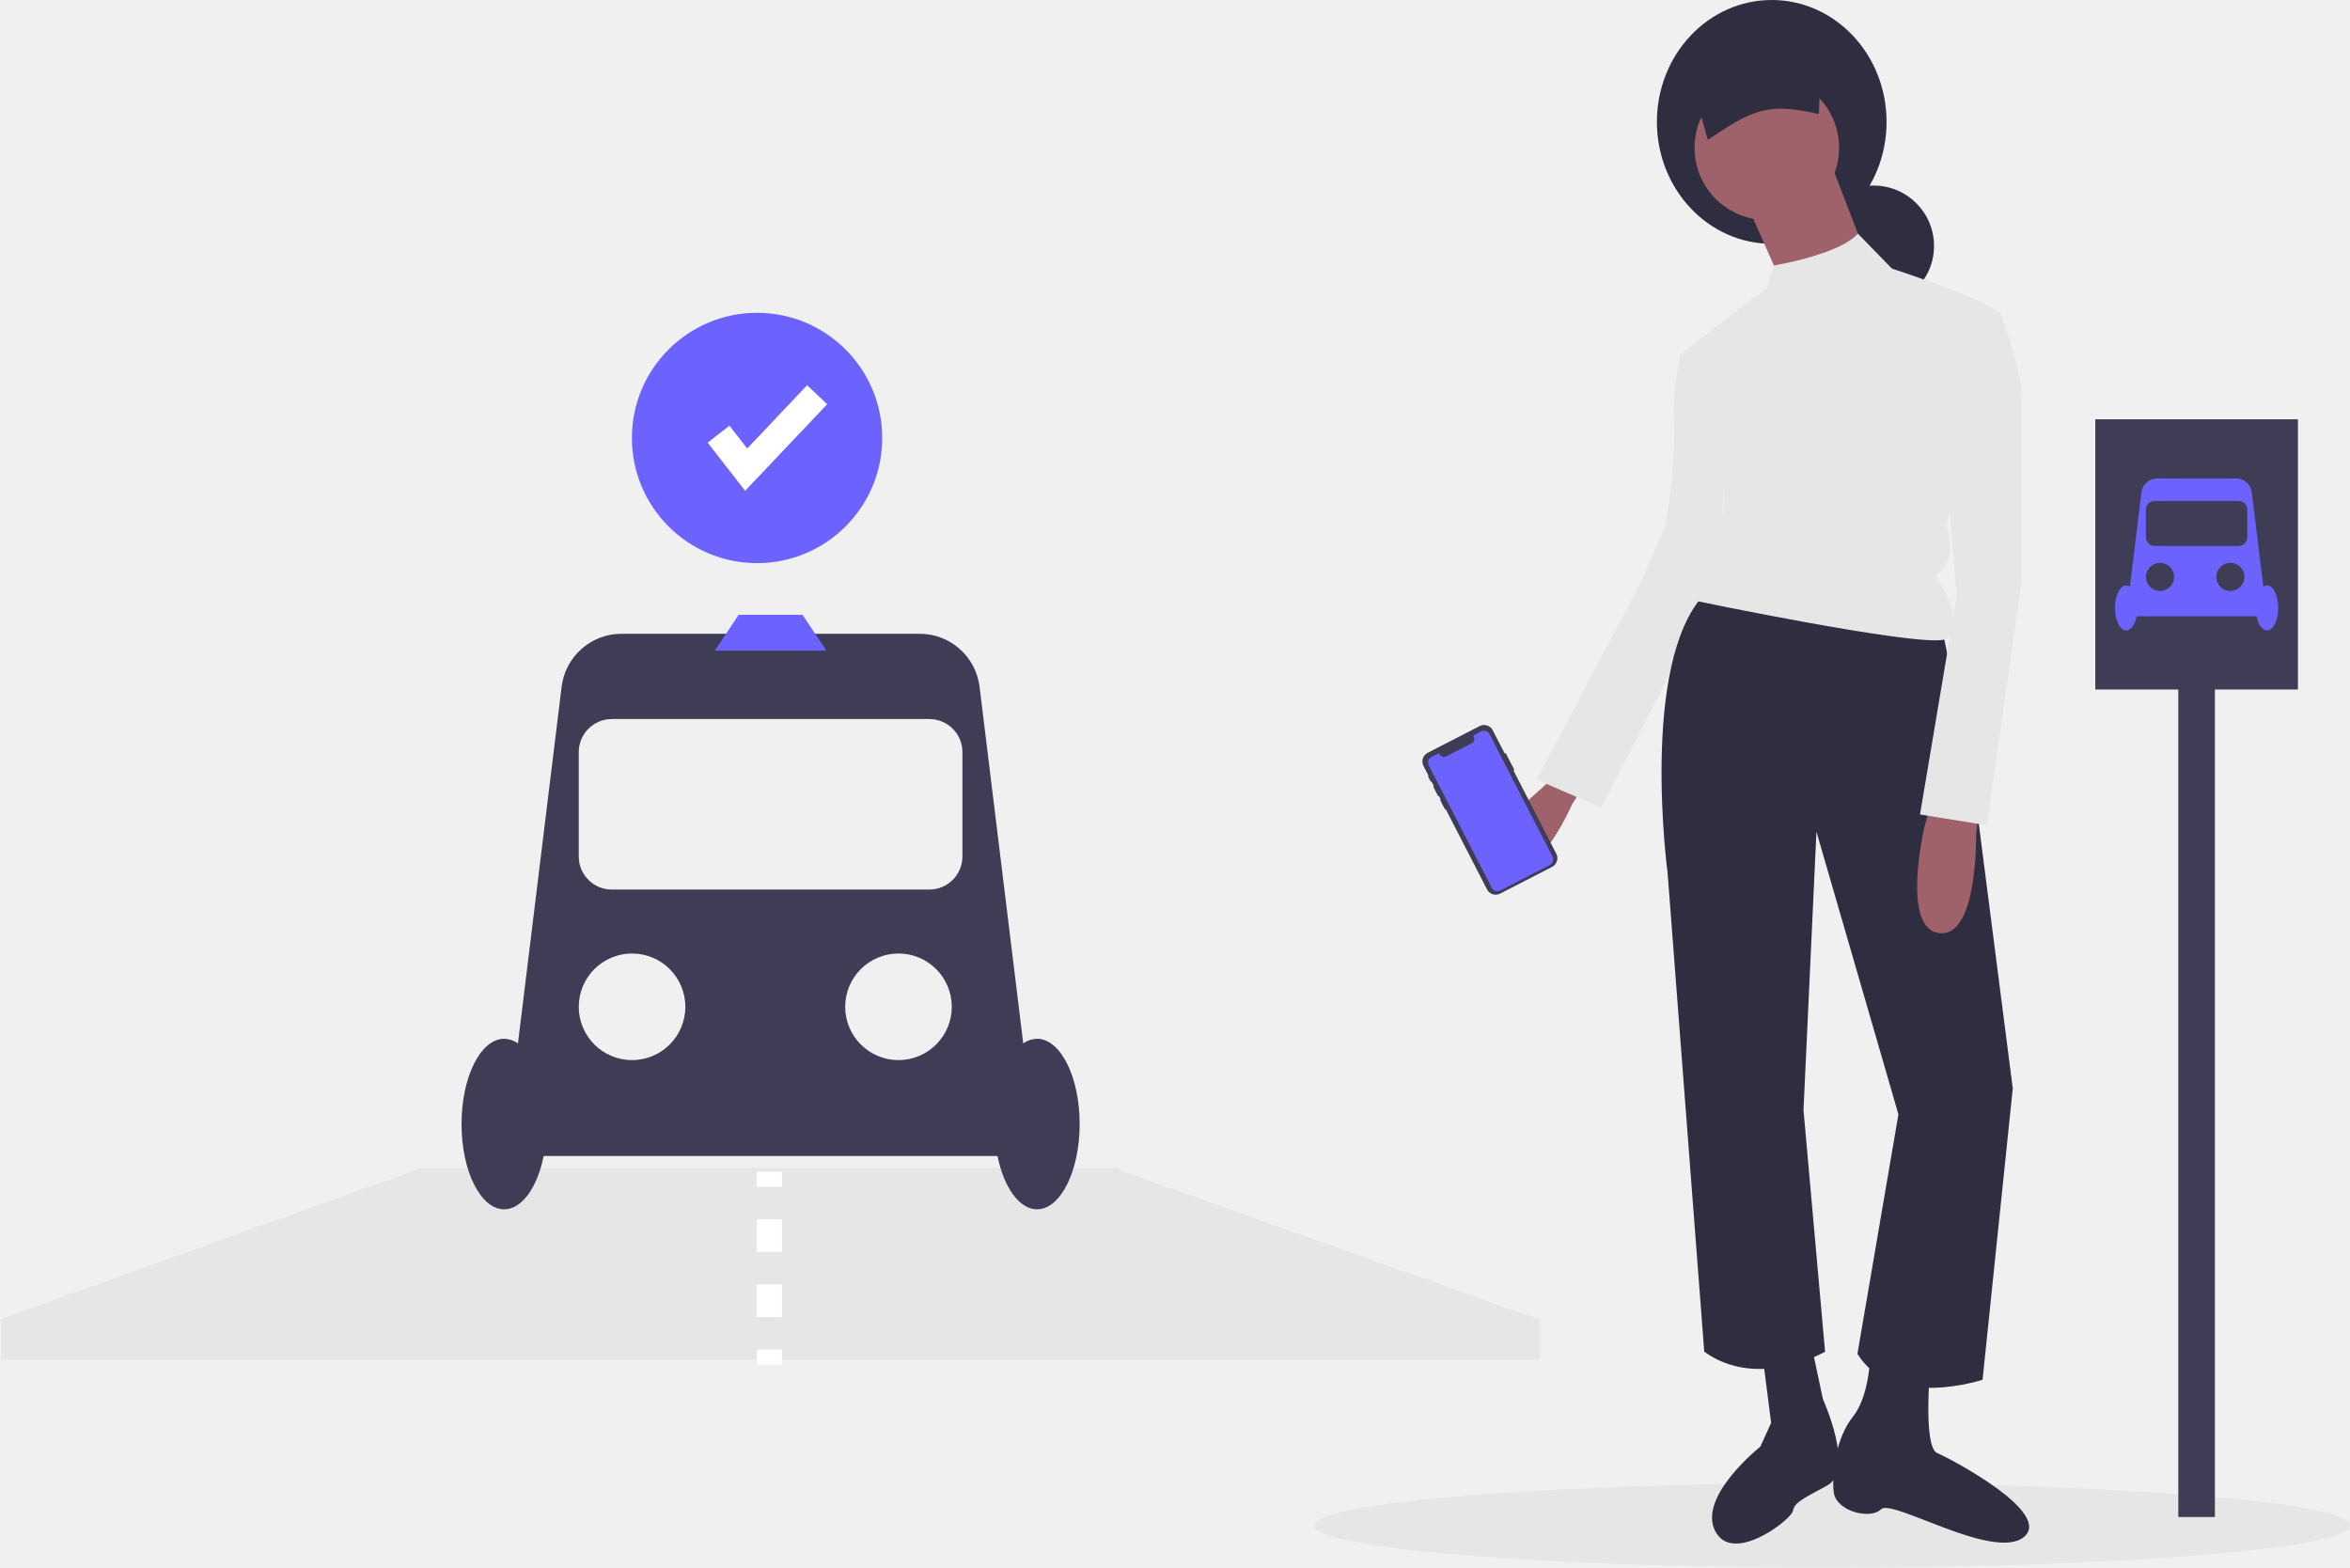
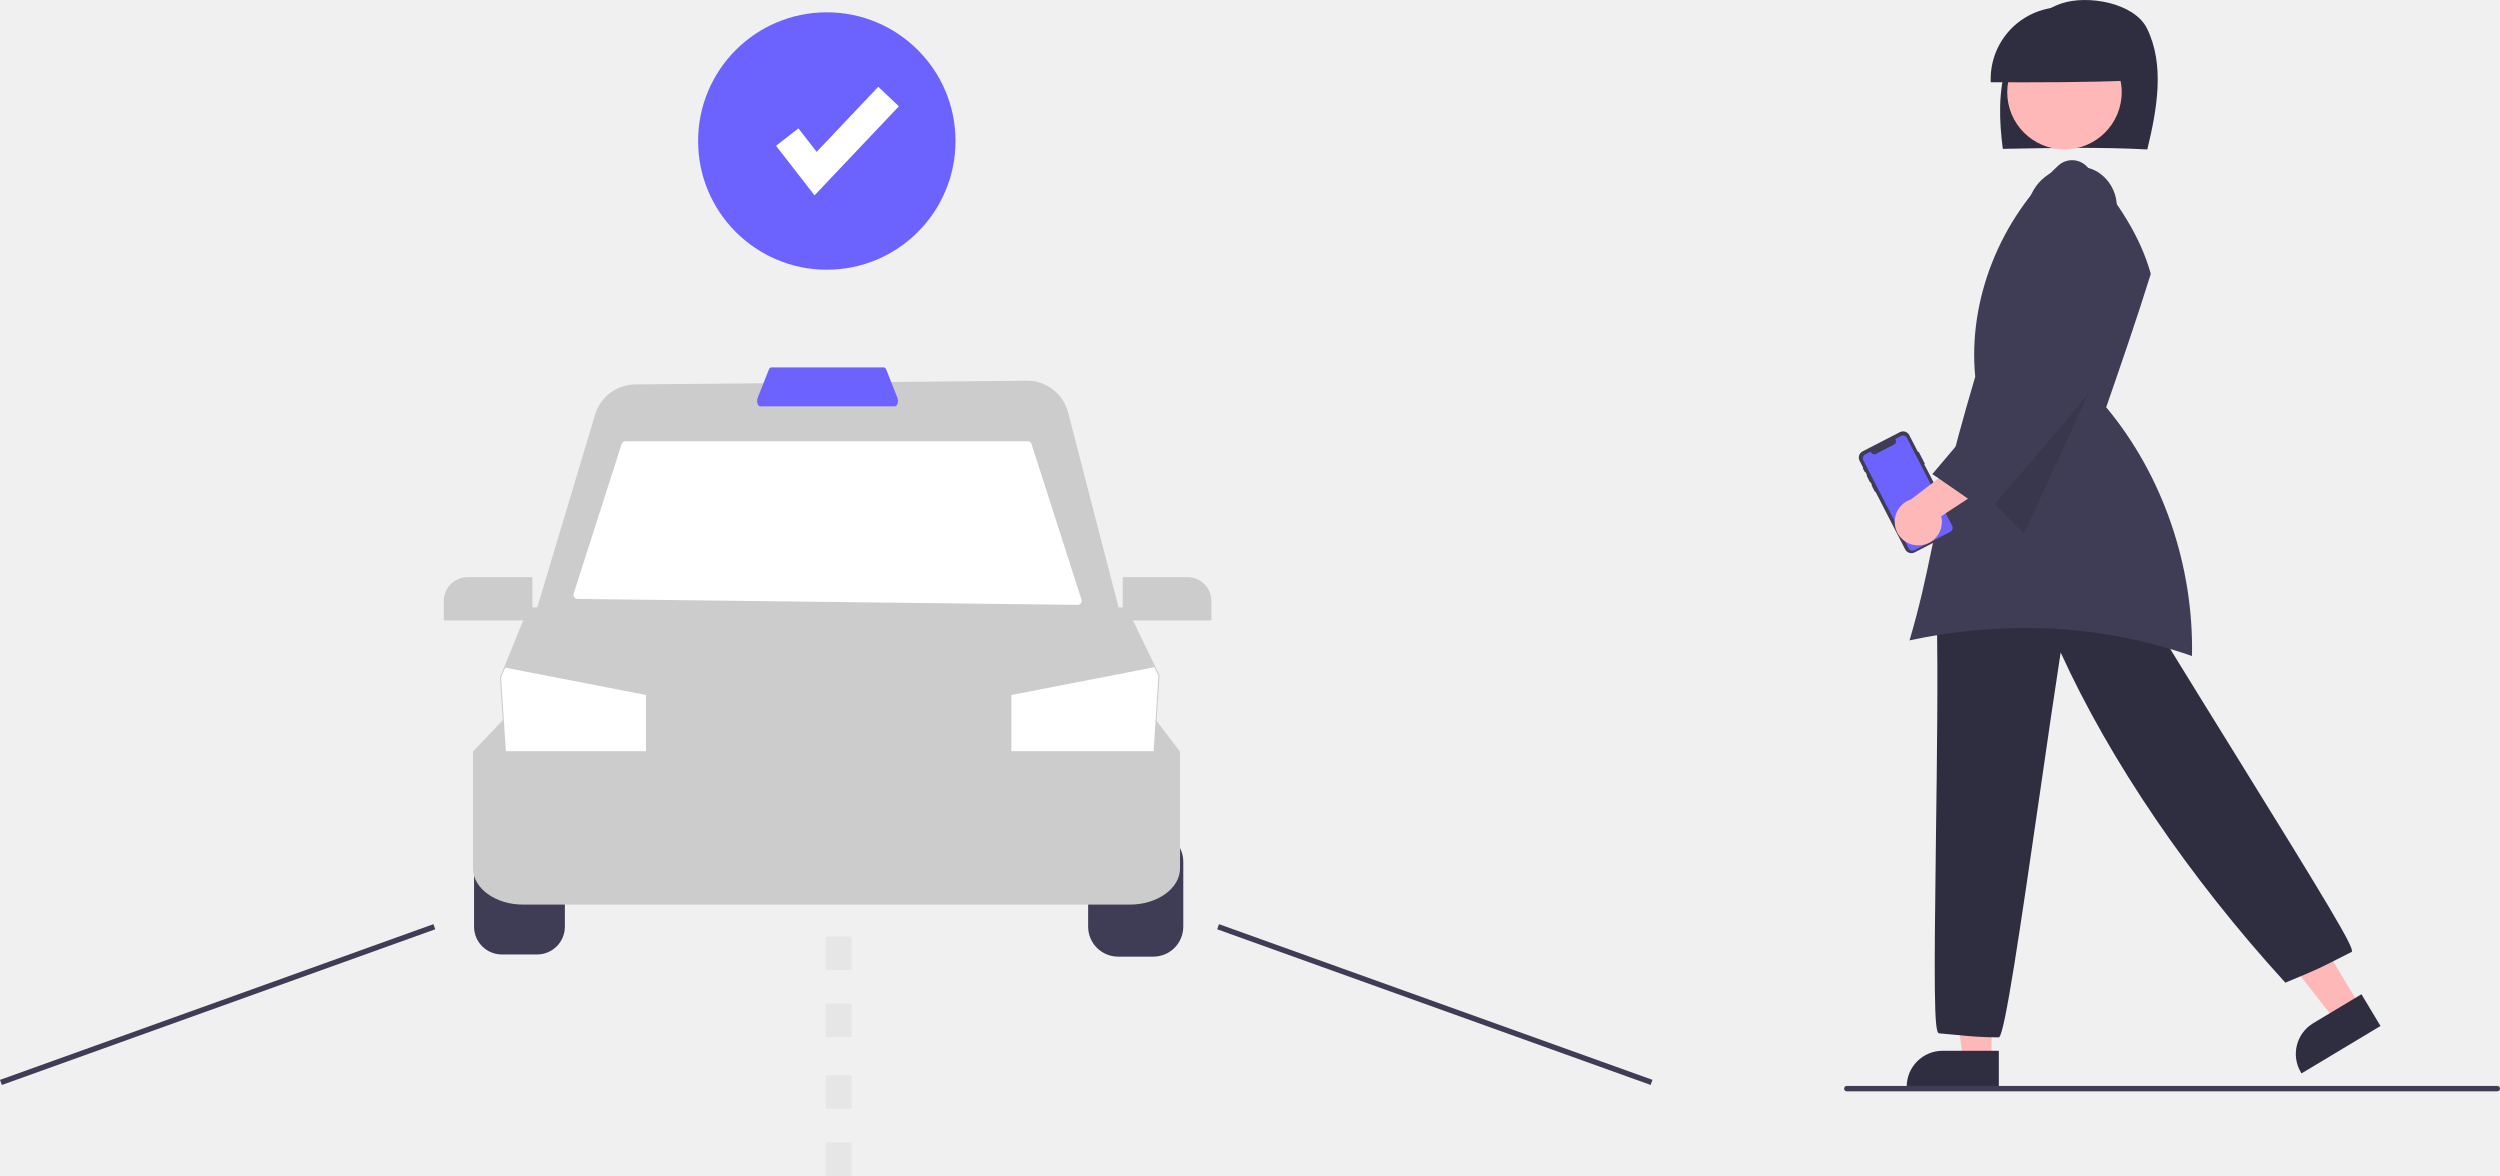
- <svg xmlns="http://www.w3.org/2000/svg" id="b0b64fd3-593b-4f14-838d-bde553553324" data-name="Layer 1" width="888" height="592.354" viewBox="0 0 888 592.354">
-   <polygon points="581.456 498.527 423.119 442.132 423.119 441.335 420.882 441.335 159.252 441.335 159.185 441.335 0 498.527 0.458 498.527 0.458 513.778 581.914 513.778 581.914 498.527 581.456 498.527" fill="#e6e6e6" />
-   <ellipse cx="692.31" cy="576.401" rx="195.69" ry="15.953" fill="#e6e6e6" />
-   <path d="M748.042,442.773l-9.807,9.198s-26.573,21.669-14.239,29.618,26.086-23.923,26.086-23.923l5.299-8.223Z" transform="translate(-156 -153.823)" fill="#9f616a" />
-   <path d="M804.884,284.667l-13.859,3.261s-3.261,13.859-2.446,26.903-3.191,37.252-3.191,37.252l-9.398,21.858-39.351,74.447,24.461,10.635,43.783-85.496,4.076-54.62Z" transform="translate(-156 -153.823)" fill="#e6e6e6" />
-   <ellipse cx="669.489" cy="46.06" rx="43.39" ry="46.06" fill="#2f2e41" />
-   <circle cx="707.988" cy="92.936" r="22.826" fill="#2f2e41" />
-   <polygon points="692.091 62.365 704.319 94.159 673.341 107.203 670.621 101.038 661.112 79.485 692.091 62.365" fill="#9f616a" />
-   <path d="M889.668,390.647l11.413,53.805,15.489,120.654L905.157,675.162s-34.24,11.413-47.283-9.783l15.489-90.49L842.384,468.094,837.493,573.259l8.152,91.306s-25.272,14.674-45.653,0l-13.859-180.981s-10.598-79.077,13.859-105.165Z" transform="translate(-156 -153.823)" fill="#2f2e41" />
-   <circle cx="667.634" cy="55.843" r="27.31" fill="#9f616a" />
-   <path d="M823.634,262.656l2.671-8.512s24.604-4.053,31.755-12.037l12.858,13.212s35.055,11.413,39.946,16.305-19.566,80.708-19.566,80.708,5.707,13.044-4.076,18.75c0,0,14.674,22.011,3.261,24.457s-93.751-14.674-93.751-14.674-5.707-9.783,7.337-13.859c0,0-4.891-11.413.815-15.489s.815-26.903.815-26.903S788.579,290.374,791.025,287.928,823.634,262.656,823.634,262.656Z" transform="translate(-156 -153.823)" fill="#e6e6e6" />
-   <path d="M903.527,462.387l-.815,6.522s.815,39.131-13.859,37.501-5.707-39.946-5.707-39.946l2.446-8.968Z" transform="translate(-156 -153.823)" fill="#9f616a" />
-   <path d="M885.592,667.825s-3.261,32.609,2.446,35.055,44.022,22.826,32.609,31.794-49.729-14.674-53.805-10.598-17.12.815-17.935-6.522.815-20.381,7.337-28.533,6.522-24.457,6.522-24.457Z" transform="translate(-156 -153.823)" fill="#2f2e41" />
-   <path d="M839.123,655.597,844.83,682.499s12.228,26.903,1.63,32.609-12.228,6.522-13.044,9.783-22.826,20.381-29.348,7.337,17.12-31.794,17.12-31.794l4.076-8.968-4.076-31.794Z" transform="translate(-156 -153.823)" fill="#2f2e41" />
-   <path d="M801.312,206.671c17.165-11.454,22.297-14.192,41.972-9.768l1.18-28.704-50.844,10.666Z" transform="translate(-156 -153.823)" fill="#2f2e41" />
-   <path d="M903.527,272.439l8.152-.815s8.152,21.196,8.152,31.794v70.11l-13.044,92.121-25.272-4.076,13.859-82.338-4.076-49.729Z" transform="translate(-156 -153.823)" fill="#e6e6e6" />
-   <rect x="823.125" y="248.833" width="13.826" height="324.377" fill="#3f3d56" />
-   <rect x="791.75" y="158.433" width="76.574" height="102.099" fill="#3f3d56" />
-   <path d="M1012.626,375.005a2.427,2.427,0,0,0-1.376.464l-4.358-35.588a6.022,6.022,0,0,0-5.977-5.29H971.16a6.022,6.022,0,0,0-5.977,5.29l-4.358,35.588a2.427,2.427,0,0,0-1.376-.464c-2.35,0-4.254,3.809-4.254,8.508s1.905,8.508,4.254,8.508c1.785,0,3.311-2.201,3.942-5.318h45.292c.631,3.117,2.157,5.318,3.942,5.318,2.35,0,4.254-3.809,4.254-8.508S1014.975,375.005,1012.626,375.005Zm-40.414,2.127a5.318,5.318,0,1,1,5.318-5.318A5.318,5.318,0,0,1,972.212,377.132Zm26.588,0a5.318,5.318,0,1,1,5.318-5.318A5.318,5.318,0,0,1,998.8,377.132Zm6.381-20.316a3.299,3.299,0,0,1-3.299,3.299H970.193a3.299,3.299,0,0,1-3.299-3.299V346.398a3.299,3.299,0,0,1,3.299-3.299h31.688a3.299,3.299,0,0,1,3.299,3.299Z" transform="translate(-156 -153.823)" fill="#6c63ff" />
-   <path d="M725.068,438.579l3.103,6.03a.237.237,0,0,1-.102.318l-.15.077,16.166,31.412a3.686,3.686,0,0,1-1.591,4.964l-19.627,10.101a3.685,3.685,0,0,1-4.963-1.591L702.305,459.58l-.108.056a.167.167,0,0,1-.225-.071l-1.766-3.432a.167.167,0,0,1,.072-.225l.108-.056-.665-1.293-.109.056a.175.175,0,0,1-.235-.076l-1.742-3.385a.175.175,0,0,1,.075-.235l.109-.056-.908-1.765-.111.057a.155.155,0,0,1-.209-.067l-.951-1.847a.156.156,0,0,1,.066-.209l.111-.057-1.925-3.74a3.685,3.685,0,0,1,1.59-4.963l19.627-10.101a3.686,3.686,0,0,1,4.964,1.59l4.526,8.793.15-.077A.237.237,0,0,1,725.068,438.579Z" transform="translate(-156 -153.823)" fill="#3f3d56" />
-   <path d="M718.838,431.216l23.818,46.279a2.339,2.339,0,0,1-1.01,3.149l-18.788,9.67a2.335,2.335,0,0,1-3.149-1.008l-23.818-46.279a2.339,2.339,0,0,1,1.009-3.15l2.812-1.447.186.361a1.926,1.926,0,0,0,2.593.831l9.555-4.918a1.926,1.926,0,0,0,.831-2.593l-.186-.361,2.997-1.542A2.338,2.338,0,0,1,718.838,431.216Z" transform="translate(-156 -153.823)" fill="#6c63ff" />
-   <path d="M547.864,546.328a9.19,9.19,0,0,0-5.209,1.755L526.154,413.328a22.803,22.803,0,0,0-22.633-20.031h-112.67a22.803,22.803,0,0,0-22.633,20.031L351.717,548.083a9.19,9.19,0,0,0-5.209-1.755c-8.897,0-16.108,14.424-16.108,32.217s7.212,32.217,16.108,32.217c6.758,0,12.536-8.334,14.927-20.136H532.937c2.391,11.802,8.168,20.136,14.927,20.136,8.897,0,16.108-14.424,16.108-32.217S556.761,546.328,547.864,546.328Zm-153.031,8.054a20.136,20.136,0,1,1,20.136-20.136A20.136,20.136,0,0,1,394.833,554.382Zm100.678,0a20.136,20.136,0,1,1,20.136-20.136A20.136,20.136,0,0,1,495.511,554.382Zm24.163-76.928a12.493,12.493,0,0,1-12.493,12.494H387.191a12.493,12.493,0,0,1-12.493-12.494V438.008A12.493,12.493,0,0,1,387.191,425.514H507.181a12.493,12.493,0,0,1,12.493,12.494Z" transform="translate(-156 -153.823)" fill="#3f3d56" />
-   <polygon points="312.277 245.849 270.094 245.849 279.134 232.29 303.238 232.29 312.277 245.849" fill="#6c63ff" />
-   <circle cx="286.071" cy="165.488" r="47.29" fill="#6c63ff" />
-   <polygon points="281.565 185.45 267.411 167.251 275.642 160.849 282.344 169.466 304.984 145.566 312.555 152.739 281.565 185.45" fill="#fff" />
-   <rect x="285.962" y="442.686" width="9.532" height="5.719" fill="#fff" />
-   <path d="M451.494,651.476H441.962V639.164H451.494Zm0-24.624H441.962V614.54H451.494Z" transform="translate(-156 -153.823)" fill="#fff" />
-   <rect x="285.962" y="509.966" width="9.532" height="5.719" fill="#fff" />
+ <svg xmlns="http://www.w3.org/2000/svg" id="e13f2ed2-f963-4a2e-9492-8c50f36be835" data-name="Layer 1" width="918.582" height="432.051" viewBox="0 0 918.582 432.051">
+   <path d="M325.101,540.375a10.221,10.221,0,0,0-10.21,10.21v23.886a10.221,10.221,0,0,0,10.21,10.21h12.95a10.221,10.221,0,0,0,10.21-10.21V550.585a10.221,10.221,0,0,0-10.21-10.21Z" transform="translate(-140.7089 -233.9747)" fill="#3f3d56" />
+   <path d="M564.482,585.475H551.532a11.017,11.017,0,0,1-11.004-11.004V550.585a11.017,11.017,0,0,1,11.004-11.004h12.95a11.017,11.017,0,0,1,11.004,11.004v23.886A11.017,11.017,0,0,1,564.482,585.475Z" transform="translate(-140.7089 -233.9747)" fill="#3f3d56" />
+   <path d="M555.889,566.35H332.899c-10.148,0-18.405-5.983-18.405-13.337V510.134l11.068-11.656H565.379l8.915,11.681v42.855C574.294,560.367,566.038,566.35,555.889,566.35Z" transform="translate(-140.7089 -233.9747)" fill="#ccc" />
+   <path d="M564.338,519.929H326.834L324.42,482.92l1.536-3.787,8.928-21.969H554.681l12.071,24.947Z" transform="translate(-140.7089 -233.9747)" fill="#ccc" />
+   <polygon points="425.64 248.216 423.868 276.023 371.614 276.023 371.614 255.366 424.154 245.149 425.64 248.216" fill="#fff" />
+   <polygon points="237.345 255.366 237.345 276.023 185.877 276.023 184.113 249.01 185.615 245.308 237.345 255.366" fill="#fff" />
+   <path d="M553.356,463.52h-217.15l23.161-77.202a15.495,15.495,0,0,1,14.763-11.093l143.811-1.37a15.564,15.564,0,0,1,15.219,11.665Z" transform="translate(-140.7089 -233.9747)" fill="#ccc" />
+   <path d="M536.639,456.22,352.887,454.041a1.485,1.485,0,0,1-1.396-1.938l17.616-54.96a1.485,1.485,0,0,1,1.414-1.032H518.316a1.485,1.485,0,0,1,1.414,1.031l18.341,57.139A1.485,1.485,0,0,1,536.639,456.22Z" transform="translate(-140.7089 -233.9747)" fill="#fff" />
+   <path d="M469.545,383.276h-49.528c-.417,0-.796-.411-.988-1.073a3.339,3.339,0,0,1,.079-2.059l4.084-10.328c.208-.526.548-.841.909-.841h41.36c.361,0,.701.314.909.841l4.084,10.328a3.339,3.339,0,0,1,.079,2.059C470.341,382.865,469.962,383.276,469.545,383.276Z" transform="translate(-140.7089 -233.9747)" fill="#6c63ff" />
+   <path d="M336.342,461.931H303.768v-7.16a8.74,8.74,0,0,1,8.73-8.73h23.844Z" transform="translate(-140.7089 -233.9747)" fill="#ccc" />
+   <path d="M585.814,461.931H553.24V446.041h23.844a8.74,8.74,0,0,1,8.73,8.73Z" transform="translate(-140.7089 -233.9747)" fill="#ccc" />
+   <rect x="136.068" y="602.083" width="169.21" height="2" transform="matrix(0.94112, -0.33808, 0.33808, 0.94112, -331.6075, -123.8568)" fill="#3f3d56" />
+   <rect x="666.909" y="518.478" width="2" height="169.21" transform="translate(-266.1404 793.8701) rotate(-70.24519)" fill="#3f3d56" />
+   <path d="M453.64,615.025h-9.532V602.714h9.532Zm0-24.624h-9.532V578.089h9.532Z" transform="translate(-140.7089 -233.9747)" fill="#e6e6e6" />
+   <path d="M453.64,666.025h-9.532V653.714h9.532Zm0-24.624h-9.532V629.089h9.532Z" transform="translate(-140.7089 -233.9747)" fill="#e6e6e6" />
+   <polygon points="731.758 389.521 721.26 389.521 716.264 349.028 731.758 349.028 731.758 389.521" fill="#ffb8b8" />
+   <path d="M875.145,633.672H841.294v-.428A13.191,13.191,0,0,1,854.47,620.068h20.675Z" transform="translate(-140.7089 -233.9747)" fill="#2f2e41" />
+   <polygon points="867.137 369.628 858.138 375.035 833.001 342.898 846.282 334.918 867.137 369.628" fill="#ffb8b8" />
+   <path d="M986.366,628.381l-.221-.367a13.191,13.191,0,0,1,4.508-18.08l17.722-10.647,7.006,11.661Z" transform="translate(-140.7089 -233.9747)" fill="#2f2e41" />
+   <path d="M875.197,615.139l-.181-.001a140.974,140.974,0,0,1-15.285-.88c-1.934-.191-4.033-.398-6.561-.606l-.087-.016c-1.725-.513-1.773-16.69-1.042-72.065.375-28.363.799-60.509.294-80.982l-.005-.201.152-.133c18.727-16.288,42.777-22.394,67.72-17.192l.185.038.096.163c10.318,17.458,25.896,42.605,40.962,66.924,34.584,55.826,44.475,72.244,43.391,73.483l-.131.101c-2.362,1.181-4.135,2.09-5.642,2.863-5.048,2.588-7.137,3.659-18.363,8.282l-.277.114-.202-.222c-35.091-38.452-64.293-81.405-82.356-121.113-2.111,13.556-4.673,31.257-7.379,49.96-7.784,53.782-13.045,89.197-15.163,91.353Z" transform="translate(-140.7089 -233.9747)" fill="#2f2e41" />
+   <path d="M929.7,288.878c3.534-14.592,6.528-31.05-.137-44.489-4.624-9.325-21.732-12.465-31.539-9.106s-16.897,12.474-20.016,22.411-2.756,20.646-1.397,30.976C894.648,288.323,912.684,287.977,929.7,288.878Z" transform="translate(-140.7089 -233.9747)" fill="#2f2e41" />
+   <circle cx="758.554" cy="33.867" r="21.032" fill="#ffb8b8" />
+   <path d="M924.975,263.509a26.417,26.417,0,1,0-52.802.696C890.174,264.244,908.176,264.282,924.975,263.509Z" transform="translate(-140.7089 -233.9747)" fill="#2f2e41" />
+   <path d="M884.651,464.726a183.811,183.811,0,0,1,61.464,10.29c.688-33.153-10.726-66.367-31.364-91.215l-.154-.186.079-.228c5.512-15.928,11.21-32.391,16.301-48.772l-.077-.275c-3.571-12.694-11.235-25.521-23.429-39.215a7.505,7.505,0,0,0-10.245-.519c-21.676,19.871-33.462,49.644-30.758,77.7l.008.082-.024.08c-9.549,32.351-13.015,48.967-16.074,63.627-2.231,10.694-4.163,19.954-8.041,33.186A199.253,199.253,0,0,1,884.651,464.726Z" transform="translate(-140.7089 -233.9747)" fill="#3f3d56" />
+   <polygon points="774.749 128.486 743.685 196.115 725.939 178.152 774.749 128.486" opacity="0.1" />
+   <path d="M845.732,400.025l2.166,4.208a.166.166,0,0,1-.071.222l-.104.054L859.005,426.432a2.573,2.573,0,0,1-1.11,3.465l-13.698,7.05a2.572,2.572,0,0,1-3.464-1.11l-0-0-10.887-21.154-.076.039a.117.117,0,0,1-.157-.05L828.38,412.276a.117.117,0,0,1,.05-.157l0,0,.076-.039-.464-.902-.076.039a.122.122,0,0,1-.164-.053l-1.216-2.362a.122.122,0,0,1,.053-.164l.076-.039-.634-1.232-.078.04a.108.108,0,0,1-.145-.046l-0-0-.663-1.289a.109.109,0,0,1,.046-.146l.078-.04-1.343-2.61a2.572,2.572,0,0,1,1.11-3.464l13.698-7.05a2.573,2.573,0,0,1,3.464,1.11l3.158,6.137.104-.054A.165.165,0,0,1,845.732,400.025Z" transform="translate(-140.7089 -233.9747)" fill="#3f3d56" />
+   <path d="M841.384,394.886l16.623,32.299a1.632,1.632,0,0,1-.705,2.198l-13.113,6.749a1.629,1.629,0,0,1-2.196-.699l-.002-.004-16.623-32.299a1.632,1.632,0,0,1,.704-2.198l0-0,1.963-1.01.13.252a1.344,1.344,0,0,0,1.81.58l6.669-3.432a1.344,1.344,0,0,0,.58-1.81l-.13-.252,2.091-1.076a1.632,1.632,0,0,1,2.198.703Z" transform="translate(-140.7089 -233.9747)" fill="#6c63ff" />
+   <path d="M846.202,434.346a8.611,8.611,0,0,0,7.754-10.687l25.596-16.77-14.598-6.306L842.886,417.474a8.658,8.658,0,0,0,3.316,16.872Z" transform="translate(-140.7089 -233.9747)" fill="#ffb8b8" />
+   <path d="M870.831,422.265l-.323-.228c-6.092-4.484-12.854-9.12-19.394-13.604l-.393-.269.309-.362c13.959-16.332,27.933-33.391,41.45-49.893-.01-.026-.019-.046-.026-.059l.127-.065.054-.066.029.024.082-.041-.368.028-4.166-32.67c-3.763-5.133-4.484-15.325.448-22.439,5.108-7.37,15.914-9.836,23.126-5.28a15.175,15.175,0,0,1,6.664,11.332,13.686,13.686,0,0,1-3.628,11.207c1.771,17.29,1.838,32.744,1.904,47.693l.001.149-.092.123C902.224,386.149,886.397,404.358,871.09,421.967Z" transform="translate(-140.7089 -233.9747)" fill="#3f3d56" />
+   <circle cx="303.795" cy="51.811" r="47.29" fill="#6c63ff" />
+   <polygon points="299.288 71.773 285.134 53.574 293.365 47.172 300.067 55.789 322.707 31.889 330.278 39.062 299.288 71.773" fill="#fff" />
+   <path d="M1058.291,634.975h-239a1,1,0,0,1,0-2h239a1,1,0,0,1,0,2Z" transform="translate(-140.7089 -233.9747)" fill="#3f3d56" />
</svg>
